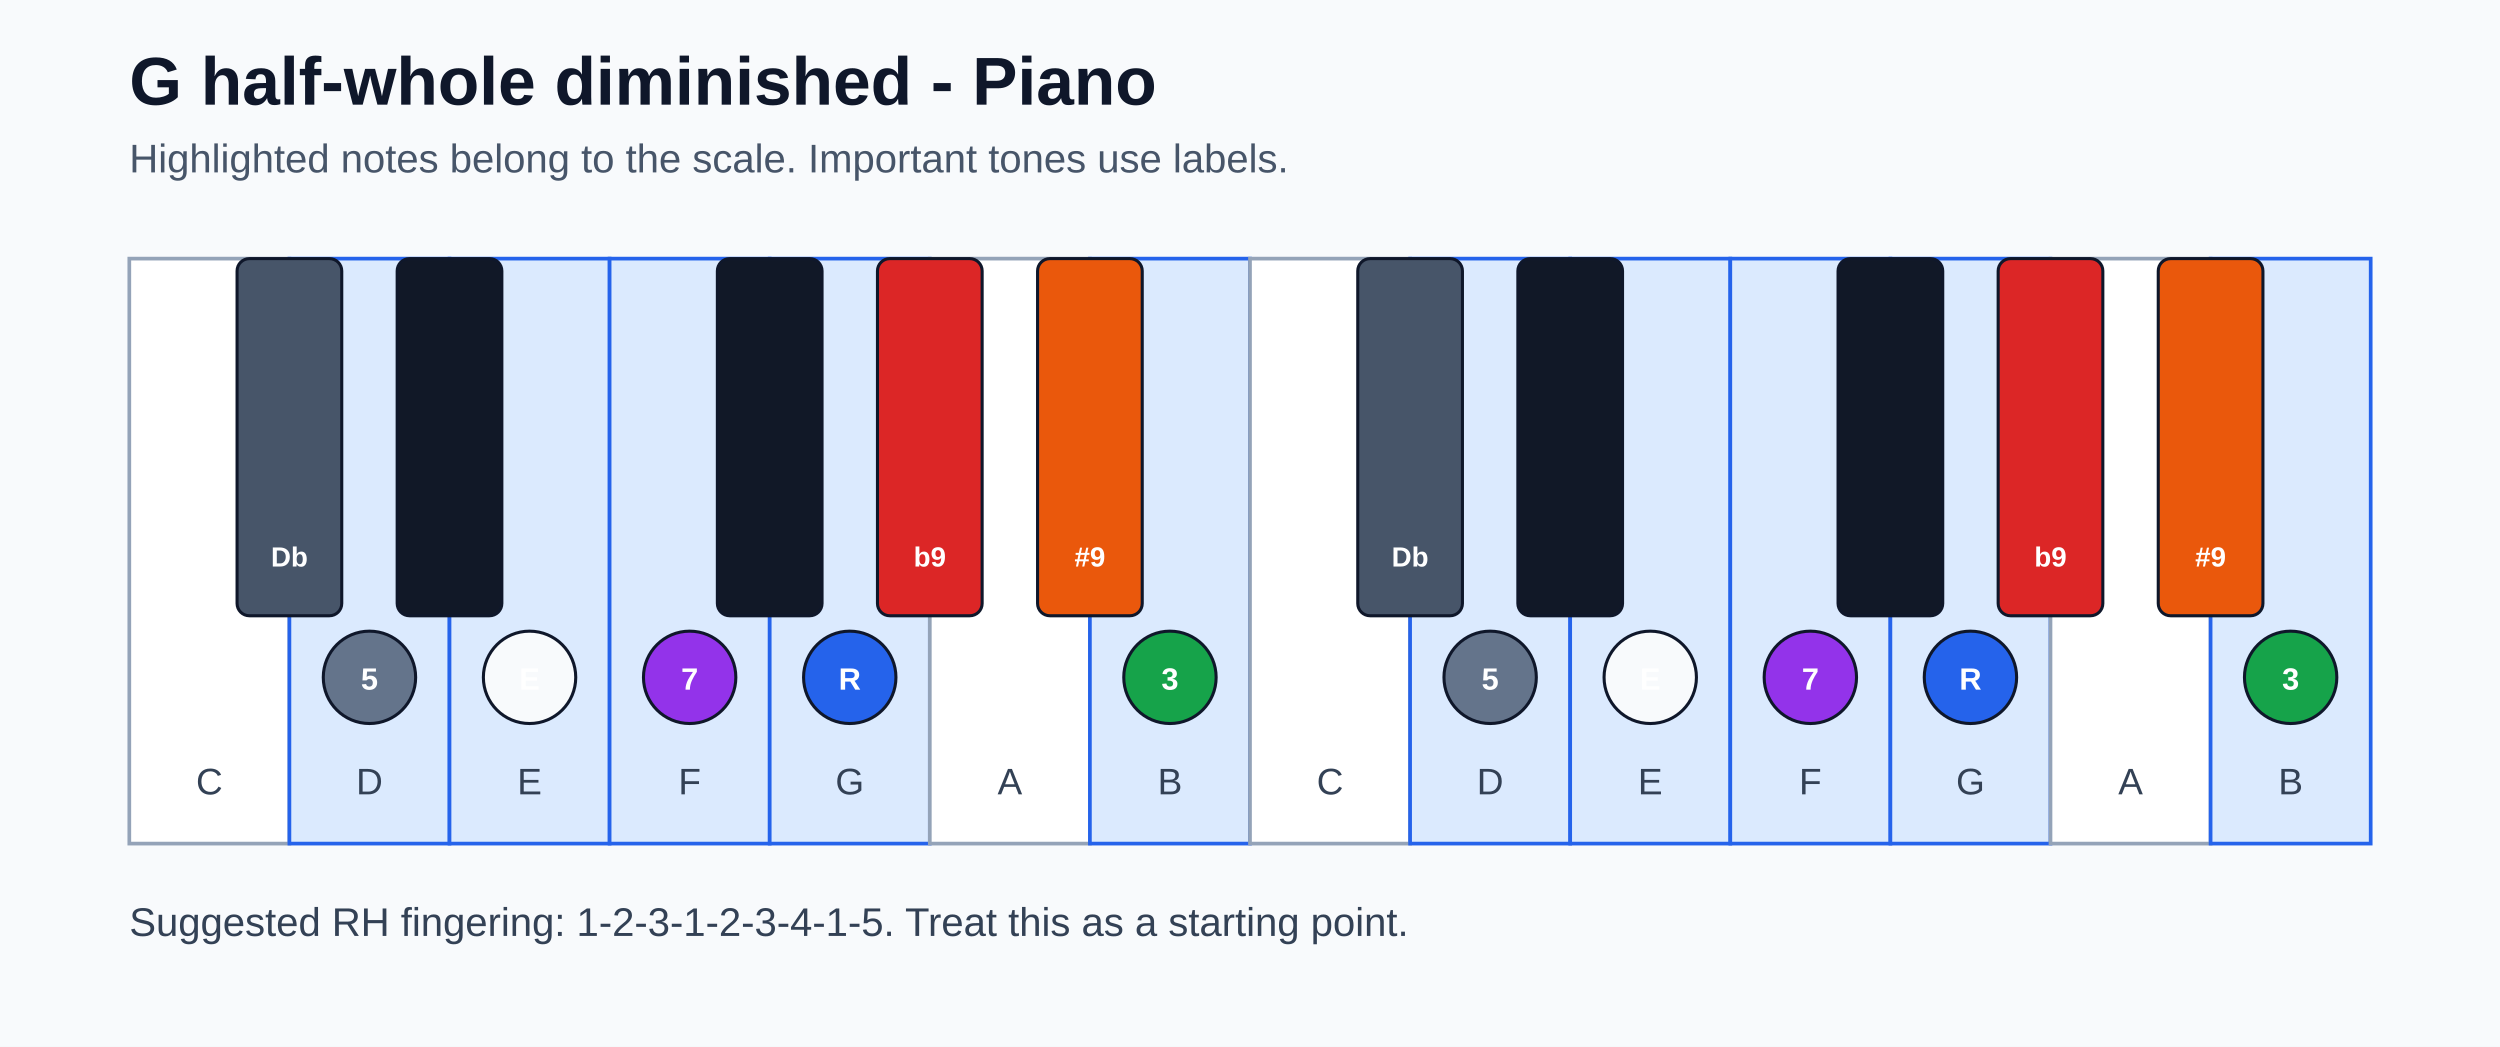
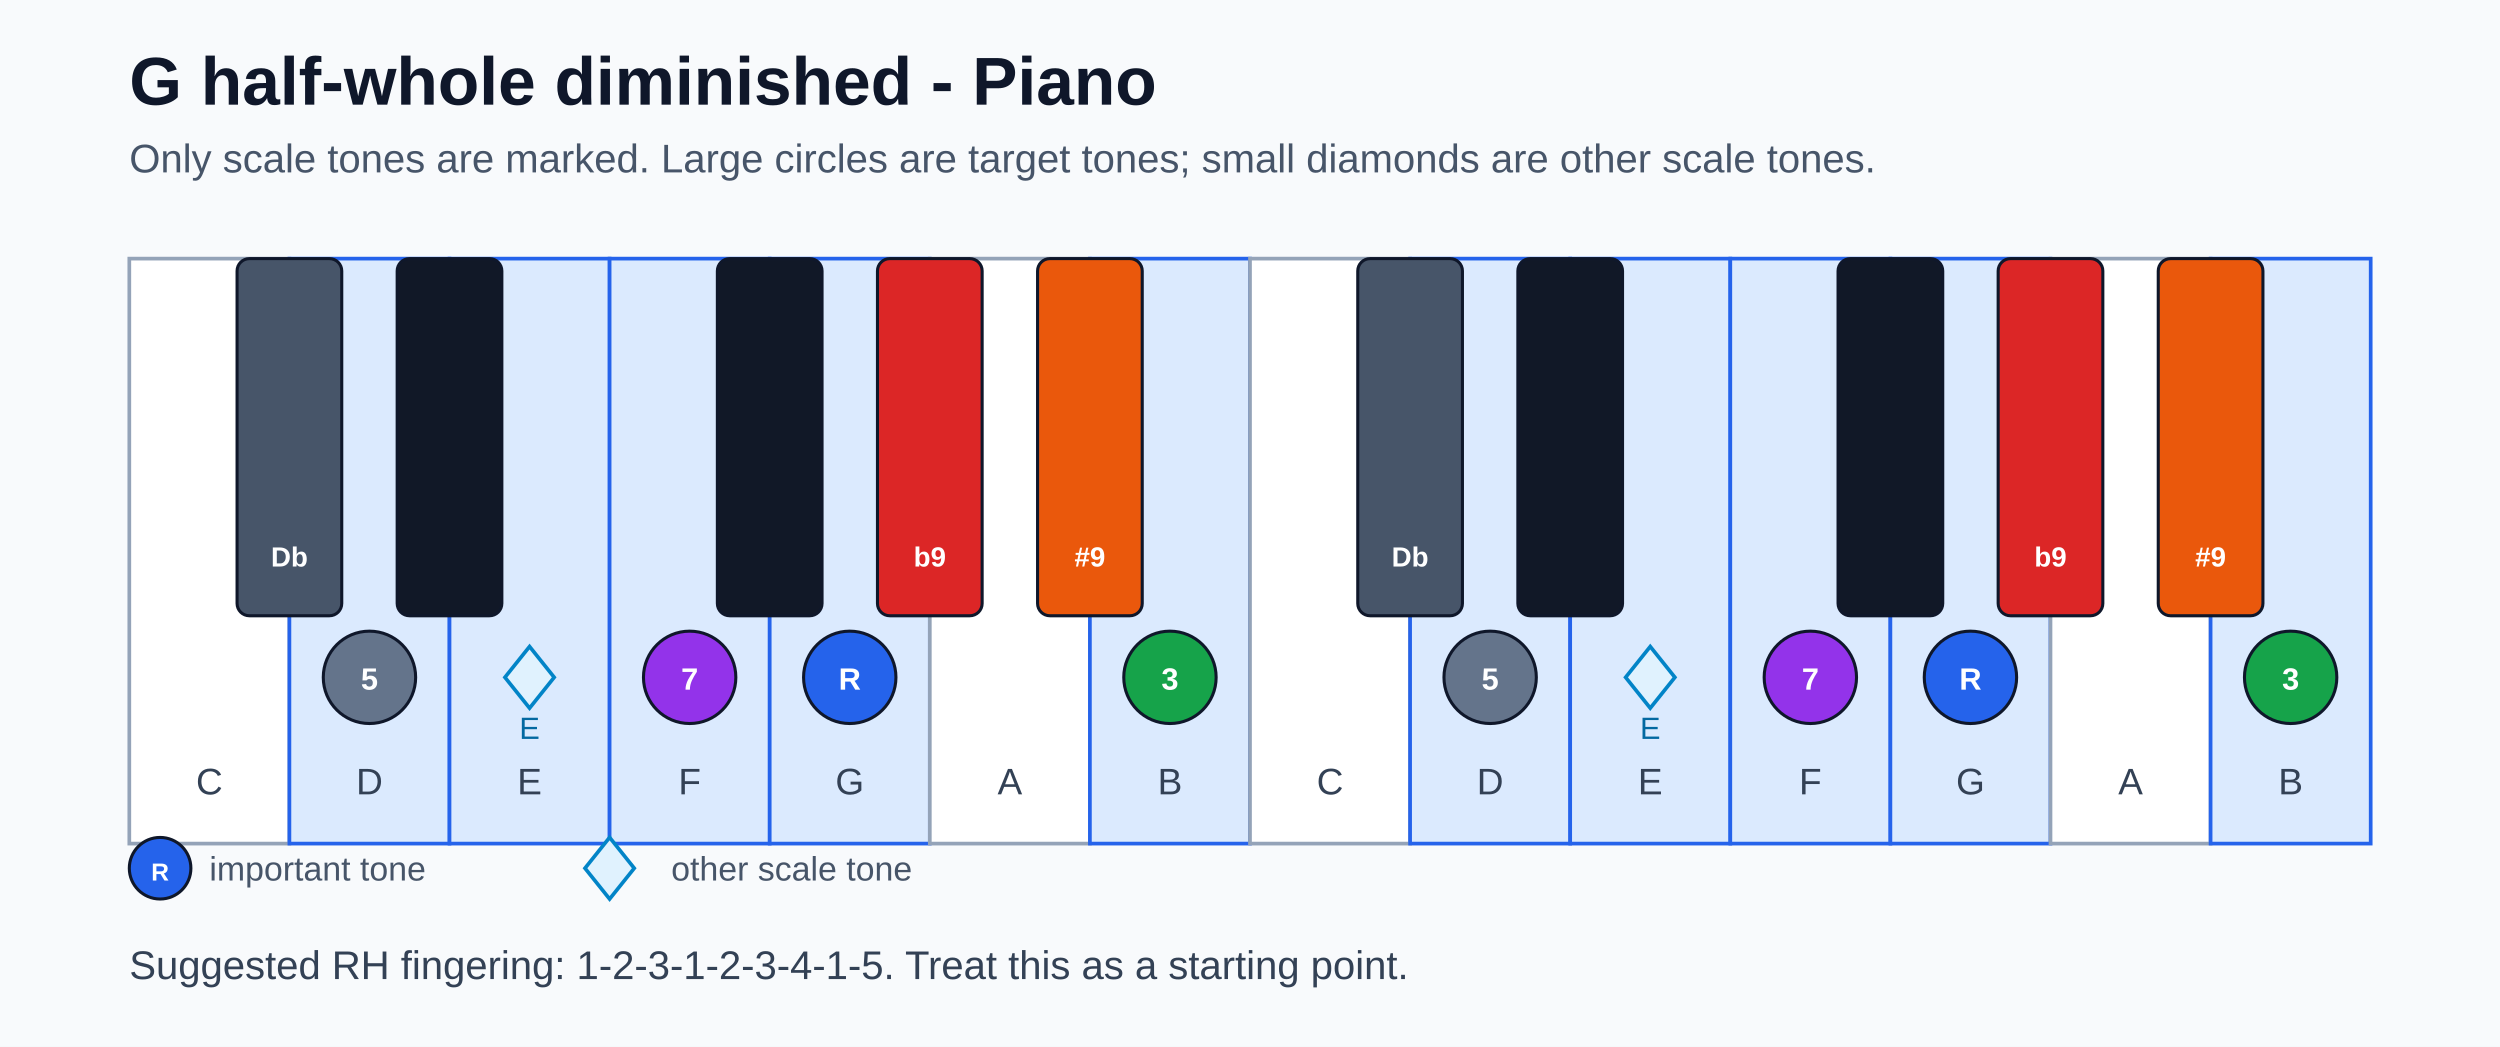
<svg xmlns="http://www.w3.org/2000/svg" width="812" height="340" viewBox="0 0 812 340">
  <rect width="100%" height="100%" fill="#f8fafc" />
  <text x="42" y="34" font-family="Arial, sans-serif" font-size="22" font-weight="700" fill="#0f172a">G half-whole diminished - Piano</text>
-   <text x="42" y="56" font-family="Arial, sans-serif" font-size="13" fill="#475569">Highlighted notes belong to the scale. Important tones use labels.</text>
+   <text x="42" y="56" font-family="Arial, sans-serif" font-size="13" fill="#475569">Only scale tones are marked. Large circles are target tones; small diamonds are other scale tones.</text>
  <rect x="42" y="84" width="52" height="190" fill="#ffffff" stroke="#94a3b8" stroke-width="1.2" />
  <text x="68.0" y="258" text-anchor="middle" font-family="Arial, sans-serif" font-size="12" fill="#334155">C</text>
  <rect x="94" y="84" width="52" height="190" fill="#dbeafe" stroke="#2563eb" stroke-width="1.2" />
  <text x="120.0" y="258" text-anchor="middle" font-family="Arial, sans-serif" font-size="12" fill="#334155">D</text>
  <circle cx="120.0" cy="220" r="15" fill="#64748b" stroke="#0f172a" stroke-width="1" />
  <text x="120.0" y="224" text-anchor="middle" font-family="Arial, sans-serif" font-size="10" font-weight="700" fill="#ffffff">5</text>
  <rect x="146" y="84" width="52" height="190" fill="#dbeafe" stroke="#2563eb" stroke-width="1.2" />
  <text x="172.0" y="258" text-anchor="middle" font-family="Arial, sans-serif" font-size="12" fill="#334155">E</text>
-   <circle cx="172.0" cy="220" r="15" fill="#f8fafc" stroke="#0f172a" stroke-width="1" />
-   <text x="172.0" y="224" text-anchor="middle" font-family="Arial, sans-serif" font-size="10" font-weight="700" fill="#ffffff">E</text>
+   <polygon points="172.0,210 180.0,220 172.0,230 164.0,220" fill="#e0f2fe" stroke="#0284c7" stroke-width="1.2" />
+   <text x="172.0" y="240" text-anchor="middle" font-family="Arial, sans-serif" font-size="10" fill="#0369a1">E</text>
  <rect x="198" y="84" width="52" height="190" fill="#dbeafe" stroke="#2563eb" stroke-width="1.2" />
  <text x="224.0" y="258" text-anchor="middle" font-family="Arial, sans-serif" font-size="12" fill="#334155">F</text>
  <circle cx="224.0" cy="220" r="15" fill="#9333ea" stroke="#0f172a" stroke-width="1" />
  <text x="224.0" y="224" text-anchor="middle" font-family="Arial, sans-serif" font-size="10" font-weight="700" fill="#ffffff">7</text>
  <rect x="250" y="84" width="52" height="190" fill="#dbeafe" stroke="#2563eb" stroke-width="1.2" />
  <text x="276.0" y="258" text-anchor="middle" font-family="Arial, sans-serif" font-size="12" fill="#334155">G</text>
  <circle cx="276.0" cy="220" r="15" fill="#2563eb" stroke="#0f172a" stroke-width="1" />
  <text x="276.0" y="224" text-anchor="middle" font-family="Arial, sans-serif" font-size="10" font-weight="700" fill="#ffffff">R</text>
  <rect x="302" y="84" width="52" height="190" fill="#ffffff" stroke="#94a3b8" stroke-width="1.2" />
  <text x="328.0" y="258" text-anchor="middle" font-family="Arial, sans-serif" font-size="12" fill="#334155">A</text>
  <rect x="354" y="84" width="52" height="190" fill="#dbeafe" stroke="#2563eb" stroke-width="1.2" />
  <text x="380.0" y="258" text-anchor="middle" font-family="Arial, sans-serif" font-size="12" fill="#334155">B</text>
  <circle cx="380.0" cy="220" r="15" fill="#16a34a" stroke="#0f172a" stroke-width="1" />
  <text x="380.0" y="224" text-anchor="middle" font-family="Arial, sans-serif" font-size="10" font-weight="700" fill="#ffffff">3</text>
  <rect x="406" y="84" width="52" height="190" fill="#ffffff" stroke="#94a3b8" stroke-width="1.2" />
  <text x="432.0" y="258" text-anchor="middle" font-family="Arial, sans-serif" font-size="12" fill="#334155">C</text>
  <rect x="458" y="84" width="52" height="190" fill="#dbeafe" stroke="#2563eb" stroke-width="1.2" />
  <text x="484.0" y="258" text-anchor="middle" font-family="Arial, sans-serif" font-size="12" fill="#334155">D</text>
  <circle cx="484.0" cy="220" r="15" fill="#64748b" stroke="#0f172a" stroke-width="1" />
  <text x="484.0" y="224" text-anchor="middle" font-family="Arial, sans-serif" font-size="10" font-weight="700" fill="#ffffff">5</text>
  <rect x="510" y="84" width="52" height="190" fill="#dbeafe" stroke="#2563eb" stroke-width="1.2" />
  <text x="536.0" y="258" text-anchor="middle" font-family="Arial, sans-serif" font-size="12" fill="#334155">E</text>
-   <circle cx="536.0" cy="220" r="15" fill="#f8fafc" stroke="#0f172a" stroke-width="1" />
-   <text x="536.0" y="224" text-anchor="middle" font-family="Arial, sans-serif" font-size="10" font-weight="700" fill="#ffffff">E</text>
+   <polygon points="536.0,210 544.0,220 536.0,230 528.0,220" fill="#e0f2fe" stroke="#0284c7" stroke-width="1.2" />
+   <text x="536.0" y="240" text-anchor="middle" font-family="Arial, sans-serif" font-size="10" fill="#0369a1">E</text>
  <rect x="562" y="84" width="52" height="190" fill="#dbeafe" stroke="#2563eb" stroke-width="1.2" />
  <text x="588.0" y="258" text-anchor="middle" font-family="Arial, sans-serif" font-size="12" fill="#334155">F</text>
  <circle cx="588.0" cy="220" r="15" fill="#9333ea" stroke="#0f172a" stroke-width="1" />
  <text x="588.0" y="224" text-anchor="middle" font-family="Arial, sans-serif" font-size="10" font-weight="700" fill="#ffffff">7</text>
  <rect x="614" y="84" width="52" height="190" fill="#dbeafe" stroke="#2563eb" stroke-width="1.2" />
  <text x="640.0" y="258" text-anchor="middle" font-family="Arial, sans-serif" font-size="12" fill="#334155">G</text>
  <circle cx="640.0" cy="220" r="15" fill="#2563eb" stroke="#0f172a" stroke-width="1" />
  <text x="640.0" y="224" text-anchor="middle" font-family="Arial, sans-serif" font-size="10" font-weight="700" fill="#ffffff">R</text>
  <rect x="666" y="84" width="52" height="190" fill="#ffffff" stroke="#94a3b8" stroke-width="1.2" />
  <text x="692.0" y="258" text-anchor="middle" font-family="Arial, sans-serif" font-size="12" fill="#334155">A</text>
  <rect x="718" y="84" width="52" height="190" fill="#dbeafe" stroke="#2563eb" stroke-width="1.2" />
  <text x="744.0" y="258" text-anchor="middle" font-family="Arial, sans-serif" font-size="12" fill="#334155">B</text>
  <circle cx="744.0" cy="220" r="15" fill="#16a34a" stroke="#0f172a" stroke-width="1" />
  <text x="744.0" y="224" text-anchor="middle" font-family="Arial, sans-serif" font-size="10" font-weight="700" fill="#ffffff">3</text>
  <rect x="77.0" y="84" width="34" height="116" rx="4" fill="#475569" stroke="#0f172a" stroke-width="1" />
  <text x="94.0" y="184" text-anchor="middle" font-family="Arial, sans-serif" font-size="9" font-weight="700" fill="#ffffff">Db</text>
  <rect x="129.0" y="84" width="34" height="116" rx="4" fill="#111827" stroke="#0f172a" stroke-width="1" />
  <rect x="233.0" y="84" width="34" height="116" rx="4" fill="#111827" stroke="#0f172a" stroke-width="1" />
  <rect x="285.0" y="84" width="34" height="116" rx="4" fill="#dc2626" stroke="#0f172a" stroke-width="1" />
  <text x="302.0" y="184" text-anchor="middle" font-family="Arial, sans-serif" font-size="9" font-weight="700" fill="#ffffff">b9</text>
  <rect x="337.0" y="84" width="34" height="116" rx="4" fill="#ea580c" stroke="#0f172a" stroke-width="1" />
  <text x="354.0" y="184" text-anchor="middle" font-family="Arial, sans-serif" font-size="9" font-weight="700" fill="#ffffff">#9</text>
  <rect x="441.0" y="84" width="34" height="116" rx="4" fill="#475569" stroke="#0f172a" stroke-width="1" />
  <text x="458.0" y="184" text-anchor="middle" font-family="Arial, sans-serif" font-size="9" font-weight="700" fill="#ffffff">Db</text>
  <rect x="493.0" y="84" width="34" height="116" rx="4" fill="#111827" stroke="#0f172a" stroke-width="1" />
  <rect x="597.0" y="84" width="34" height="116" rx="4" fill="#111827" stroke="#0f172a" stroke-width="1" />
  <rect x="649.0" y="84" width="34" height="116" rx="4" fill="#dc2626" stroke="#0f172a" stroke-width="1" />
  <text x="666.0" y="184" text-anchor="middle" font-family="Arial, sans-serif" font-size="9" font-weight="700" fill="#ffffff">b9</text>
  <rect x="701.0" y="84" width="34" height="116" rx="4" fill="#ea580c" stroke="#0f172a" stroke-width="1" />
  <text x="718.0" y="184" text-anchor="middle" font-family="Arial, sans-serif" font-size="9" font-weight="700" fill="#ffffff">#9</text>
-   <text x="42" y="304" font-family="Arial, sans-serif" font-size="13" fill="#334155">Suggested RH fingering: 1-2-3-1-2-3-4-1-5. Treat this as a starting point.</text>
+   <circle cx="52" cy="282" r="10" fill="#2563eb" stroke="#0f172a" stroke-width="1" />
+   <text x="52" y="286" text-anchor="middle" font-family="Arial, sans-serif" font-size="8" font-weight="700" fill="#ffffff">R</text>
+   <text x="68" y="286" font-family="Arial, sans-serif" font-size="11" fill="#475569">important tone</text>
+   <polygon points="198,272 206,282 198,292 190,282" fill="#e0f2fe" stroke="#0284c7" stroke-width="1.2" />
+   <text x="218" y="286" font-family="Arial, sans-serif" font-size="11" fill="#475569">other scale tone</text>
+   <text x="42" y="318" font-family="Arial, sans-serif" font-size="13" fill="#334155">Suggested RH fingering: 1-2-3-1-2-3-4-1-5. Treat this as a starting point.</text>
</svg>
